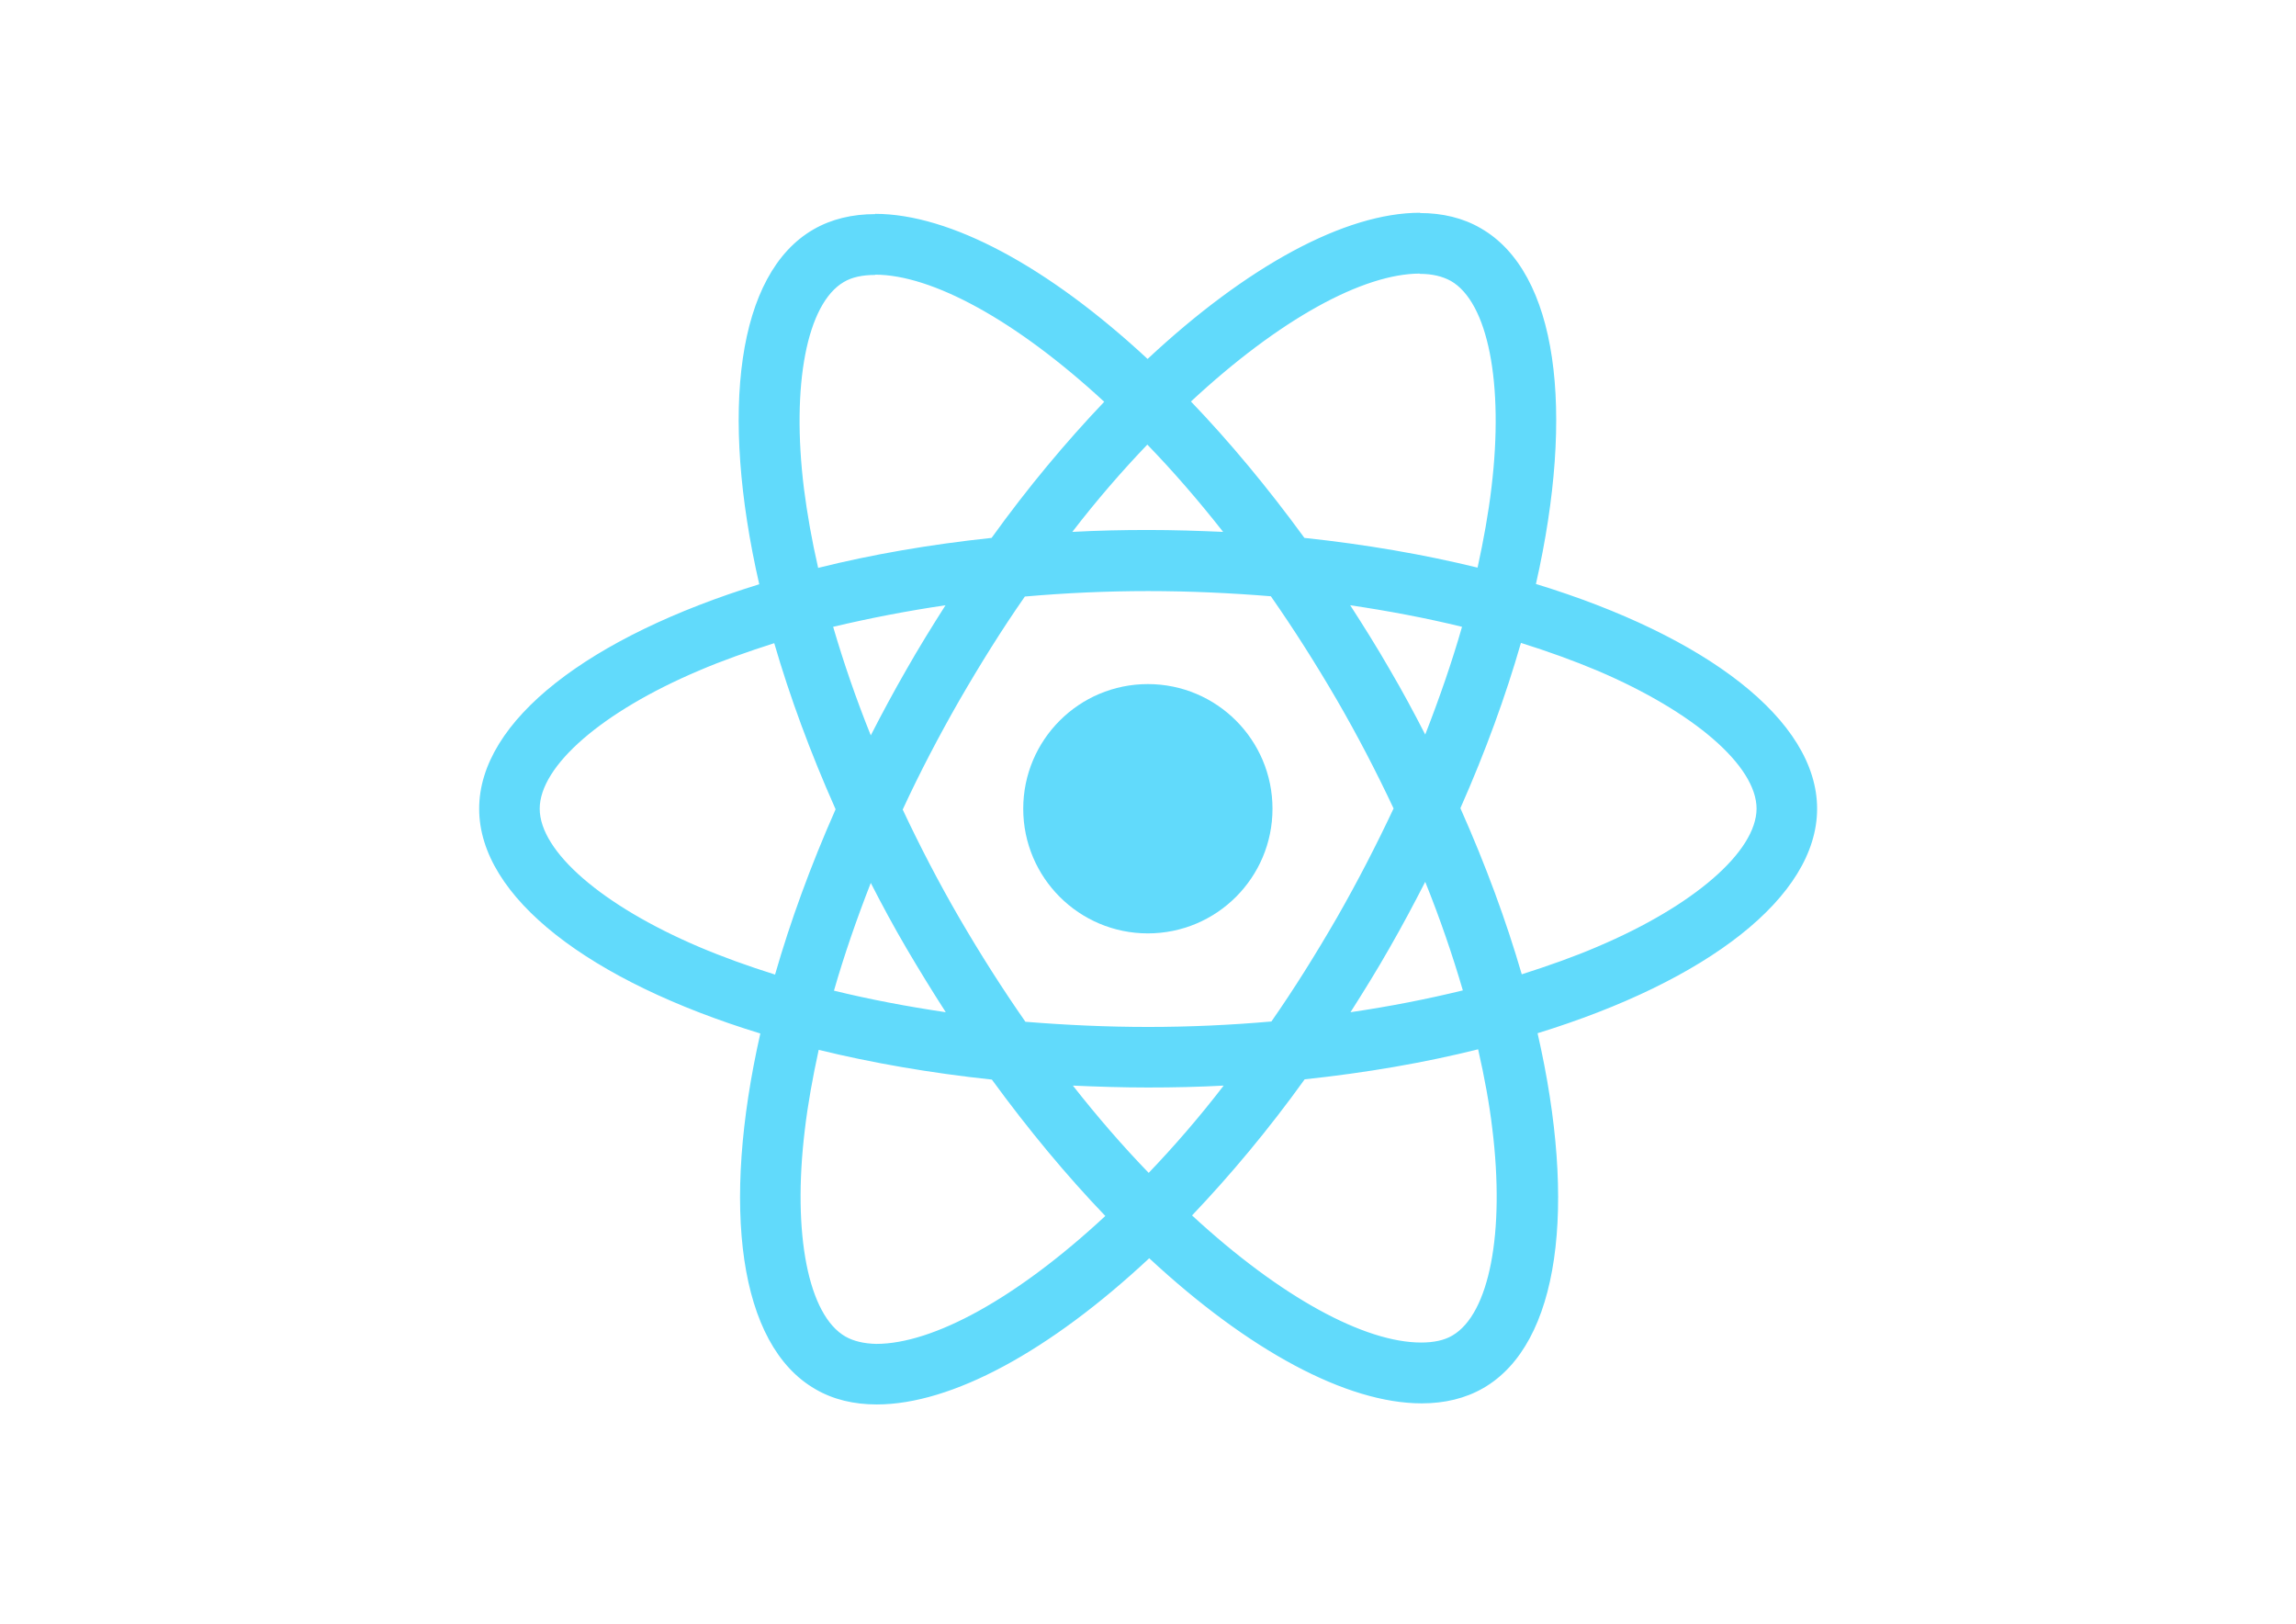
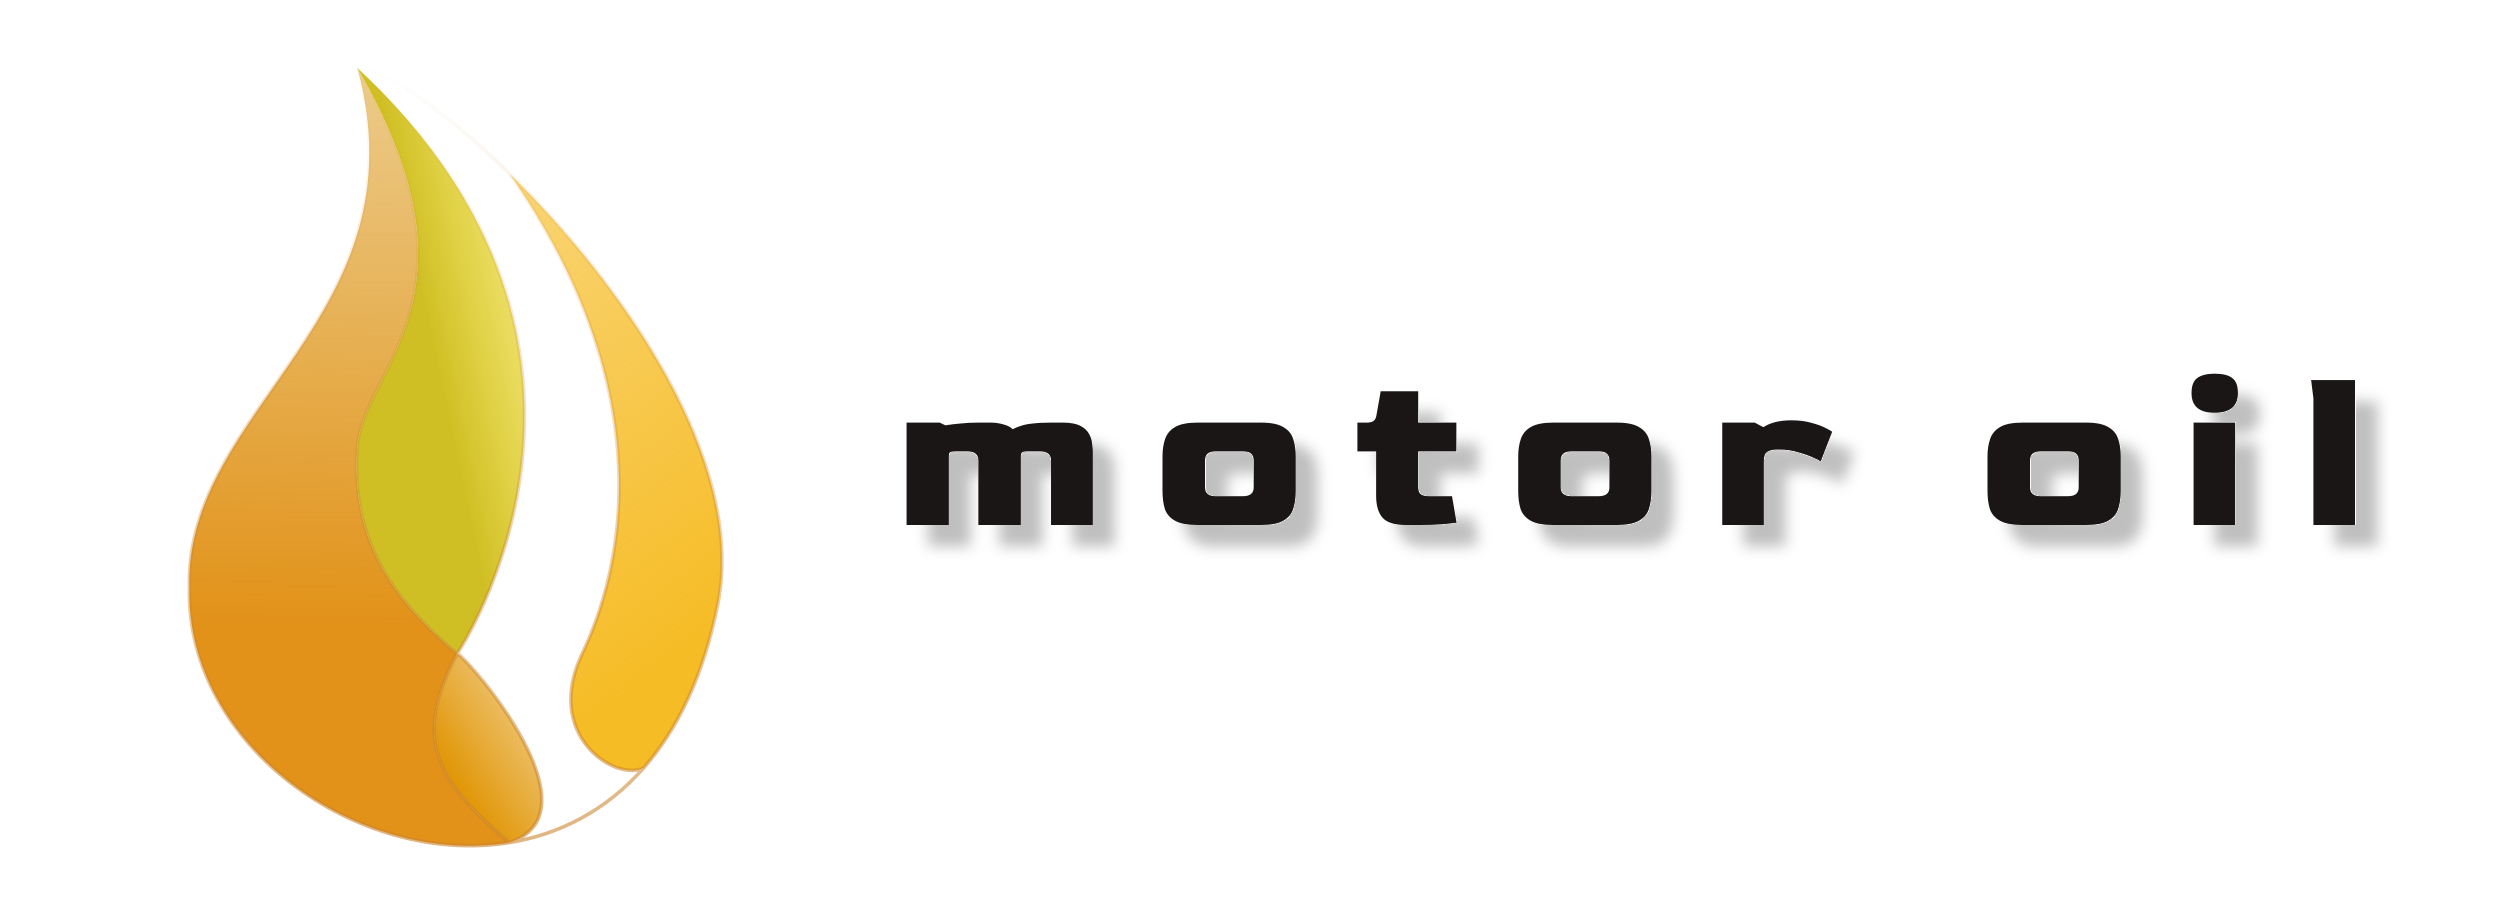
- <svg xmlns="http://www.w3.org/2000/svg" viewBox="0 0 841.9 595.3">
-   <g fill="#61DAFB">
-     <path d="M666.3 296.5c0-32.5-40.7-63.3-103.1-82.4 14.4-63.6 8-114.2-20.2-130.4-6.5-3.8-14.1-5.6-22.4-5.6v22.3c4.6 0 8.3.9 11.4 2.6 13.6 7.8 19.5 37.5 14.9 75.7-1.1 9.4-2.9 19.3-5.1 29.4-19.6-4.8-41-8.5-63.5-10.9-13.5-18.5-27.5-35.3-41.6-50 32.6-30.3 63.2-46.9 84-46.9V78c-27.5 0-63.5 19.6-99.9 53.6-36.4-33.8-72.4-53.2-99.9-53.2v22.3c20.7 0 51.4 16.5 84 46.6-14 14.7-28 31.4-41.3 49.9-22.6 2.4-44 6.1-63.6 11-2.3-10-4-19.7-5.2-29-4.7-38.2 1.1-67.9 14.6-75.8 3-1.8 6.9-2.6 11.5-2.6V78.5c-8.4 0-16 1.8-22.6 5.6-28.1 16.2-34.4 66.7-19.9 130.1-62.2 19.2-102.7 49.9-102.7 82.3 0 32.5 40.7 63.3 103.1 82.4-14.4 63.6-8 114.2 20.2 130.4 6.5 3.8 14.1 5.6 22.5 5.6 27.5 0 63.5-19.6 99.9-53.6 36.4 33.8 72.4 53.2 99.9 53.2 8.4 0 16-1.8 22.6-5.6 28.1-16.2 34.4-66.7 19.9-130.1 62-19.1 102.5-49.9 102.5-82.3zm-130.2-66.7c-3.7 12.9-8.3 26.2-13.5 39.5-4.1-8-8.4-16-13.1-24-4.6-8-9.5-15.8-14.4-23.4 14.2 2.1 27.9 4.7 41 7.9zm-45.8 106.5c-7.8 13.5-15.8 26.3-24.1 38.2-14.9 1.3-30 2-45.2 2-15.1 0-30.2-.7-45-1.9-8.3-11.9-16.4-24.6-24.2-38-7.6-13.1-14.5-26.4-20.8-39.8 6.2-13.4 13.2-26.8 20.7-39.9 7.8-13.5 15.8-26.3 24.1-38.2 14.9-1.3 30-2 45.2-2 15.1 0 30.2.7 45 1.9 8.3 11.9 16.4 24.6 24.2 38 7.6 13.1 14.5 26.4 20.8 39.8-6.3 13.4-13.2 26.8-20.7 39.9zm32.3-13c5.4 13.4 10 26.8 13.8 39.8-13.1 3.2-26.9 5.9-41.2 8 4.9-7.7 9.8-15.6 14.4-23.7 4.6-8 8.9-16.1 13-24.1zM421.2 430c-9.3-9.6-18.6-20.3-27.8-32 9 .4 18.2.7 27.5.7 9.4 0 18.7-.2 27.8-.7-9 11.7-18.3 22.4-27.5 32zm-74.4-58.9c-14.2-2.1-27.9-4.7-41-7.9 3.7-12.9 8.3-26.2 13.5-39.5 4.1 8 8.4 16 13.1 24 4.7 8 9.5 15.8 14.4 23.4zM420.7 163c9.3 9.6 18.6 20.3 27.8 32-9-.4-18.2-.7-27.5-.7-9.4 0-18.7.2-27.8.7 9-11.7 18.3-22.4 27.5-32zm-74 58.9c-4.9 7.7-9.8 15.6-14.4 23.7-4.6 8-8.9 16-13 24-5.4-13.4-10-26.8-13.8-39.8 13.1-3.1 26.9-5.8 41.2-7.9zm-90.5 125.2c-35.4-15.1-58.3-34.9-58.3-50.6 0-15.7 22.9-35.6 58.3-50.6 8.6-3.7 18-7 27.7-10.1 5.7 19.6 13.2 40 22.5 60.9-9.2 20.8-16.6 41.1-22.2 60.6-9.9-3.1-19.3-6.5-28-10.2zM310 490c-13.6-7.8-19.5-37.5-14.9-75.7 1.1-9.4 2.9-19.3 5.1-29.4 19.6 4.8 41 8.5 63.5 10.9 13.5 18.5 27.5 35.3 41.6 50-32.6 30.3-63.2 46.9-84 46.9-4.5-.1-8.3-1-11.3-2.7zm237.2-76.2c4.7 38.2-1.1 67.9-14.6 75.8-3 1.8-6.9 2.6-11.5 2.6-20.7 0-51.4-16.5-84-46.6 14-14.7 28-31.4 41.3-49.9 22.6-2.4 44-6.1 63.6-11 2.3 10.1 4.1 19.8 5.2 29.1zm38.5-66.7c-8.6 3.7-18 7-27.7 10.1-5.7-19.6-13.2-40-22.5-60.9 9.2-20.8 16.6-41.1 22.2-60.6 9.9 3.1 19.3 6.5 28.1 10.2 35.4 15.1 58.3 34.9 58.3 50.6-.1 15.7-23 35.6-58.4 50.6zM320.8 78.4z" />
-     <circle cx="420.9" cy="296.5" r="45.7" />
-     <path d="M520.5 78.1z" />
+ <svg xmlns="http://www.w3.org/2000/svg" width="700" height="256" viewBox="0 0 700 256" fill="none">
+   <g filter="url(#filter0_d_5_25)">
+     <path d="M253.84 147V118.328H263.12L264.72 119.096C265.957 118.883 267.344 118.712 268.88 118.584C270.459 118.413 272.144 118.328 273.936 118.328H277.392C278.629 118.328 279.824 118.499 280.976 118.84C282.128 119.139 282.981 119.587 283.536 120.184C284.261 119.8 285.051 119.48 285.904 119.224C286.757 118.925 287.845 118.712 289.168 118.584C290.533 118.413 292.261 118.328 294.352 118.328H297.552C299.685 118.328 301.328 118.627 302.48 119.224C303.632 119.821 304.443 120.568 304.912 121.464C305.424 122.36 305.723 123.277 305.808 124.216C305.936 125.112 306 125.88 306 126.52V147H294.288V128.952C294.288 127.245 293.264 126.392 291.216 126.392H287.632C286.949 126.392 286.48 126.477 286.224 126.648C285.968 126.819 285.84 127.203 285.84 127.8V147H273.936V128.952C273.936 127.245 272.912 126.392 270.864 126.392H267.6C266.789 126.392 266.256 126.477 266 126.648C265.787 126.776 265.68 127.16 265.68 127.8V147H253.84ZM335.292 147C332.476 147 330.364 146.595 328.956 145.784C327.548 144.973 326.609 143.864 326.14 142.456C325.713 141.005 325.5 139.341 325.5 137.464V127.8C325.5 126.008 325.735 124.408 326.204 123C326.673 121.549 327.591 120.419 328.956 119.608C330.364 118.755 332.476 118.328 335.292 118.328H353.084C355.9 118.328 357.991 118.755 359.356 119.608C360.764 120.419 361.681 121.549 362.108 123C362.577 124.408 362.812 126.008 362.812 127.8V137.464C362.812 139.341 362.577 141.005 362.108 142.456C361.681 143.864 360.764 144.973 359.356 145.784C357.991 146.595 355.9 147 353.084 147H335.292ZM340.412 138.936H348.028C350.076 138.936 351.079 138.083 351.036 136.376V128.952C351.036 128.099 350.801 127.459 350.332 127.032C349.905 126.605 349.137 126.392 348.028 126.392H340.476C339.367 126.392 338.577 126.605 338.108 127.032C337.639 127.459 337.404 128.099 337.404 128.952V136.376C337.361 138.083 338.364 138.936 340.412 138.936ZM393.764 147C390.521 147 388.302 146.317 387.108 144.952C385.913 143.587 385.316 141.539 385.316 138.808V126.392H380.068V118.328H382.756C383.481 118.328 384.057 118.2 384.484 117.944C384.953 117.645 385.252 117.133 385.38 116.408L386.596 109.56H397.092V118.328H407.78V126.392H397.092V136.312C397.092 137.379 397.348 138.083 397.86 138.424C398.372 138.765 399.14 138.936 400.164 138.936H406.564L407.844 146.36C406.948 146.488 405.582 146.637 403.748 146.808C401.913 146.936 399.908 147 397.732 147H393.764ZM434.892 147C432.076 147 429.964 146.595 428.556 145.784C427.148 144.973 426.209 143.864 425.74 142.456C425.313 141.005 425.1 139.341 425.1 137.464V127.8C425.1 126.008 425.335 124.408 425.804 123C426.273 121.549 427.191 120.419 428.556 119.608C429.964 118.755 432.076 118.328 434.892 118.328H452.684C455.5 118.328 457.591 118.755 458.956 119.608C460.364 120.419 461.281 121.549 461.708 123C462.177 124.408 462.412 126.008 462.412 127.8V137.464C462.412 139.341 462.177 141.005 461.708 142.456C461.281 143.864 460.364 144.973 458.956 145.784C457.591 146.595 455.5 147 452.684 147H434.892ZM440.012 138.936H447.628C449.676 138.936 450.679 138.083 450.636 136.376V128.952C450.636 128.099 450.401 127.459 449.932 127.032C449.505 126.605 448.737 126.392 447.628 126.392H440.076C438.967 126.392 438.177 126.605 437.708 127.032C437.239 127.459 437.004 128.099 437.004 128.952V136.376C436.961 138.083 437.964 138.936 440.012 138.936ZM482.227 147V118.328H491.315L493.747 119.608C495.71 118.328 498.313 117.688 501.555 117.688C503.689 117.688 505.566 117.923 507.187 118.392C508.809 118.819 510.11 119.288 511.091 119.8C512.115 120.312 512.755 120.675 513.011 120.888L509.811 129.208C509.385 128.909 508.574 128.504 507.379 127.992C506.227 127.48 504.862 127.011 503.283 126.584C501.705 126.115 500.041 125.88 498.291 125.88H497.587C496.393 125.88 495.475 126.093 494.835 126.52C494.195 126.904 493.875 127.779 493.875 129.144V147H482.227ZM566.292 147C563.476 147 561.364 146.595 559.956 145.784C558.548 144.973 557.609 143.864 557.14 142.456C556.713 141.005 556.5 139.341 556.5 137.464V127.8C556.5 126.008 556.735 124.408 557.204 123C557.673 121.549 558.591 120.419 559.956 119.608C561.364 118.755 563.476 118.328 566.292 118.328H584.084C586.9 118.328 588.991 118.755 590.356 119.608C591.764 120.419 592.681 121.549 593.108 123C593.577 124.408 593.812 126.008 593.812 127.8V137.464C593.812 139.341 593.577 141.005 593.108 142.456C592.681 143.864 591.764 144.973 590.356 145.784C588.991 146.595 586.9 147 584.084 147H566.292ZM571.412 138.936H579.028C581.076 138.936 582.079 138.083 582.036 136.376V128.952C582.036 128.099 581.801 127.459 581.332 127.032C580.905 126.605 580.137 126.392 579.028 126.392H571.476C570.367 126.392 569.577 126.605 569.108 127.032C568.639 127.459 568.404 128.099 568.404 128.952V136.376C568.361 138.083 569.364 138.936 571.412 138.936ZM620.092 115.576C615.782 115.576 613.628 113.741 613.628 110.072C613.628 108.024 614.161 106.616 615.228 105.848C616.337 105.037 617.958 104.632 620.092 104.632C622.353 104.632 623.996 105.037 625.02 105.848C626.086 106.616 626.62 108.024 626.62 110.072C626.62 113.741 624.444 115.576 620.092 115.576ZM614.204 147V118.328H625.852V147H614.204ZM647.755 147V111.544L647.115 106.424H659.403V147H647.755Z" fill="#1B1616" />
  </g>
+   <path d="M142.525 48.488C124.295 30.633 107.167 19 100.025 19C185.295 98.098 128.025 183 128.025 183C131.198 184.51 168.525 227.5 142.525 235.937C156.395 233.718 169.619 227.102 180.242 215C172.361 218.971 152.025 206 163.025 183C174.025 160 186.025 110.5 142.525 48.488Z" fill="url(#paint0_linear_5_25)" />
+   <path d="M100.025 19C119.025 88.5 51.525 114 53.025 164.718C52.099 208.71 100.306 242.691 142.525 235.937C121.608 217.999 115.457 206.941 128.025 183C106.821 165.575 98.525 148 100.025 125.5C101.525 103 137.525 83.5 100.025 19Z" fill="url(#paint1_linear_5_25)" />
+   <path d="M201.025 169C208.903 128.894 174.065 79.379 142.525 48.488C186.025 110.5 174.025 160 163.025 183C152.025 206 172.361 218.971 180.242 215C189.678 204.25 197.062 189.171 201.025 169Z" fill="url(#paint2_linear_5_25)" />
+   <path d="M128.025 183C128.025 183 185.295 98.098 100.025 19C137.525 83.5 101.525 103 100.025 125.5C98.525 148 106.821 165.575 128.025 183Z" fill="url(#paint3_linear_5_25)" />
+   <path d="M128.025 183C131.198 184.51 168.525 227.5 142.525 235.937C121.608 217.999 115.457 206.941 128.025 183Z" fill="url(#paint4_linear_5_25)" />
+   <path d="M53.025 164.718L53.525 164.728C53.525 164.72 53.525 164.712 53.524 164.703L53.025 164.718ZM100.025 19L100.025 18.5C99.869 18.5 99.722 18.573 99.627 18.697C99.533 18.821 99.501 18.982 99.542 19.132L100.025 19ZM201.025 169L200.534 168.904L201.025 169ZM142.525 48.488L142.875 48.131L142.525 48.488ZM53.524 164.703C53.153 152.143 57.051 141.13 62.846 130.567C68.653 119.983 76.323 109.917 83.503 99.18C97.845 77.734 110.064 53.827 100.507 18.868L99.542 19.132C108.985 53.673 96.955 77.266 82.671 98.624C75.539 109.289 67.803 119.452 61.969 130.086C56.124 140.741 52.146 151.934 52.525 164.733L53.524 164.703ZM100.025 19.5C101.697 19.5 104.025 20.188 106.901 21.549C109.764 22.903 113.12 24.9 116.833 27.46C124.258 32.581 133.075 39.933 142.175 48.845L142.875 48.131C133.744 39.188 124.883 31.797 117.401 26.637C113.66 24.057 110.256 22.03 107.329 20.645C104.415 19.266 101.924 18.5 100.025 18.5L100.025 19.5ZM142.175 48.845C157.919 64.266 174.48 84.329 186.118 105.529C197.762 126.74 204.44 149.019 200.534 168.904L201.515 169.096C205.487 148.875 198.685 126.343 186.995 105.048C175.298 83.741 158.67 63.601 142.875 48.131L142.175 48.845ZM142.115 48.775C185.496 110.617 173.508 159.921 162.574 182.784L163.476 183.216C174.541 160.079 186.553 110.383 142.934 48.201L142.115 48.775ZM180.618 215.33C190.123 204.501 197.54 189.337 201.515 169.096L200.534 168.904C196.585 189.006 189.233 203.999 179.866 214.67L180.618 215.33ZM162.574 182.784C156.994 194.45 159.342 203.654 164.169 209.435C166.572 212.312 169.583 214.333 172.512 215.38C175.426 216.423 178.329 216.524 180.467 215.447L180.017 214.554C178.214 215.462 175.62 215.43 172.848 214.439C170.091 213.452 167.228 211.537 164.937 208.794C160.376 203.332 158.055 194.55 163.476 183.216L162.574 182.784ZM99.685 19.367C142.192 58.798 149.146 99.635 145.504 130.604C143.682 146.099 139.205 159.135 135.183 168.297C133.172 172.878 131.276 176.488 129.884 178.951C129.188 180.183 128.618 181.128 128.222 181.763C128.025 182.081 127.871 182.322 127.767 182.482C127.715 182.562 127.675 182.623 127.649 182.662C127.636 182.682 127.626 182.697 127.619 182.707C127.616 182.712 127.614 182.715 127.612 182.718C127.611 182.719 127.611 182.719 127.611 182.72C127.61 182.72 127.61 182.72 128.025 183C128.439 183.28 128.44 183.279 128.44 183.278C128.441 183.278 128.441 183.276 128.442 183.275C128.444 183.272 128.447 183.268 128.451 183.262C128.458 183.251 128.469 183.235 128.483 183.214C128.511 183.172 128.552 183.109 128.606 183.026C128.713 182.861 128.871 182.615 129.072 182.291C129.474 181.645 130.051 180.688 130.754 179.444C132.161 176.955 134.073 173.314 136.099 168.699C140.15 159.471 144.661 146.337 146.498 130.72C150.173 99.463 143.127 58.301 100.365 18.634L99.685 19.367ZM52.525 164.707C52.058 186.898 63.983 206.531 81.292 219.754C98.599 232.976 121.341 239.832 142.604 236.43L142.446 235.443C121.49 238.796 99.019 232.038 81.899 218.96C64.781 205.883 53.066 186.529 53.525 164.728L52.525 164.707ZM142.604 236.43C156.583 234.194 169.914 227.524 180.618 215.33L179.866 214.67C169.324 226.68 156.207 233.241 142.446 235.443L142.604 236.43ZM127.81 183.452C127.932 183.51 128.214 183.716 128.66 184.121C129.09 184.51 129.632 185.044 130.263 185.707C131.526 187.032 133.134 188.858 134.897 191.036C138.423 195.395 142.555 201.148 145.775 207.108C149.003 213.084 151.279 219.201 151.174 224.308C151.122 226.849 150.481 229.12 149.094 231.005C147.707 232.89 145.543 234.432 142.37 235.461L142.679 236.412C146.006 235.333 148.363 233.685 149.899 231.598C151.435 229.512 152.119 227.028 152.174 224.329C152.284 218.955 149.904 212.648 146.655 206.633C143.396 200.603 139.226 194.798 135.674 190.407C133.897 188.212 132.272 186.365 130.987 185.017C130.345 184.344 129.785 183.791 129.332 183.38C128.896 182.985 128.514 182.679 128.239 182.549L127.81 183.452ZM128.342 182.614C117.778 173.933 110.458 165.237 105.961 155.936C101.467 146.64 99.778 136.709 100.524 125.533L99.526 125.467C98.771 136.791 100.481 146.898 105.061 156.371C109.638 165.839 117.067 174.643 127.707 183.386L128.342 182.614ZM100.524 125.533C100.891 120.023 103.373 114.672 106.378 108.661C109.372 102.674 112.865 96.067 115.13 88.138C119.676 72.23 119.26 51.089 100.457 18.749L99.592 19.251C118.29 51.411 118.624 72.271 114.169 87.863C111.934 95.684 108.49 102.201 105.484 108.214C102.489 114.203 99.909 119.727 99.526 125.467L100.524 125.533ZM127.582 182.768C121.272 194.788 119.601 203.687 122.242 211.873C124.871 220.02 131.743 227.349 142.199 236.316L142.85 235.557C132.39 226.586 125.728 219.418 123.194 211.566C120.673 203.753 122.21 195.153 128.467 183.232L127.582 182.768Z" fill="url(#paint5_linear_5_25)" />
+   <defs>
+     <filter id="filter0_d_5_25" x="253.84" y="104.632" width="415.563" height="52.368" filterUnits="userSpaceOnUse" color-interpolation-filters="sRGB">
+       <feFlood flood-opacity="0" result="BackgroundImageFix" />
+       <feColorMatrix in="SourceAlpha" type="matrix" values="0 0 0 0 0 0 0 0 0 0 0 0 0 0 0 0 0 0 127 0" result="hardAlpha" />
+       <feOffset dx="6" dy="6" />
+       <feGaussianBlur stdDeviation="2" />
+       <feComposite in2="hardAlpha" operator="out" />
+       <feColorMatrix type="matrix" values="0 0 0 0 0 0 0 0 0 0 0 0 0 0 0 0 0 0 0.25 0" />
+       <feBlend mode="normal" in2="BackgroundImageFix" result="effect1_dropShadow_5_25" />
+       <feBlend mode="normal" in="SourceGraphic" in2="effect1_dropShadow_5_25" result="shape" />
+     </filter>
+     <linearGradient id="paint0_linear_5_25" x1="136" y1="119.5" x2="164.5" y2="247" gradientUnits="userSpaceOnUse">
+       <stop stop-color="white" stop-opacity="0" />
+       <stop offset="1" stop-color="white" />
+       <stop offset="1" stop-color="white" />
+     </linearGradient>
+     <linearGradient id="paint1_linear_5_25" x1="101" y1="19" x2="98.5" y2="174.5" gradientUnits="userSpaceOnUse">
+       <stop stop-color="#DA9716" stop-opacity="0.5" />
+       <stop offset="1" stop-color="#E29219" />
+     </linearGradient>
+     <linearGradient id="paint2_linear_5_25" x1="212" y1="169" x2="101" y2="19" gradientUnits="userSpaceOnUse">
+       <stop stop-color="#F6BC25" />
+       <stop offset="1" stop-color="#F6BC25" stop-opacity="0.5" />
+     </linearGradient>
+     <linearGradient id="paint3_linear_5_25" x1="160" y1="104" x2="124.5" y2="111.5" gradientUnits="userSpaceOnUse">
+       <stop stop-color="#EBD512" stop-opacity="0.5" />
+       <stop offset="1" stop-color="#D0BF24" />
+     </linearGradient>
+     <linearGradient id="paint4_linear_5_25" x1="128" y1="220.5" x2="156" y2="202.5" gradientUnits="userSpaceOnUse">
+       <stop offset="0.017" stop-color="#E19708" />
+       <stop offset="0.978" stop-color="#E19708" stop-opacity="0.5" />
+     </linearGradient>
+     <linearGradient id="paint5_linear_5_25" x1="127.577" y1="19" x2="127.577" y2="236.795" gradientUnits="userSpaceOnUse">
+       <stop stop-color="#CA832C" stop-opacity="0" />
+       <stop offset="1" stop-color="#CA832C" stop-opacity="0.6" />
+     </linearGradient>
+   </defs>
</svg>
